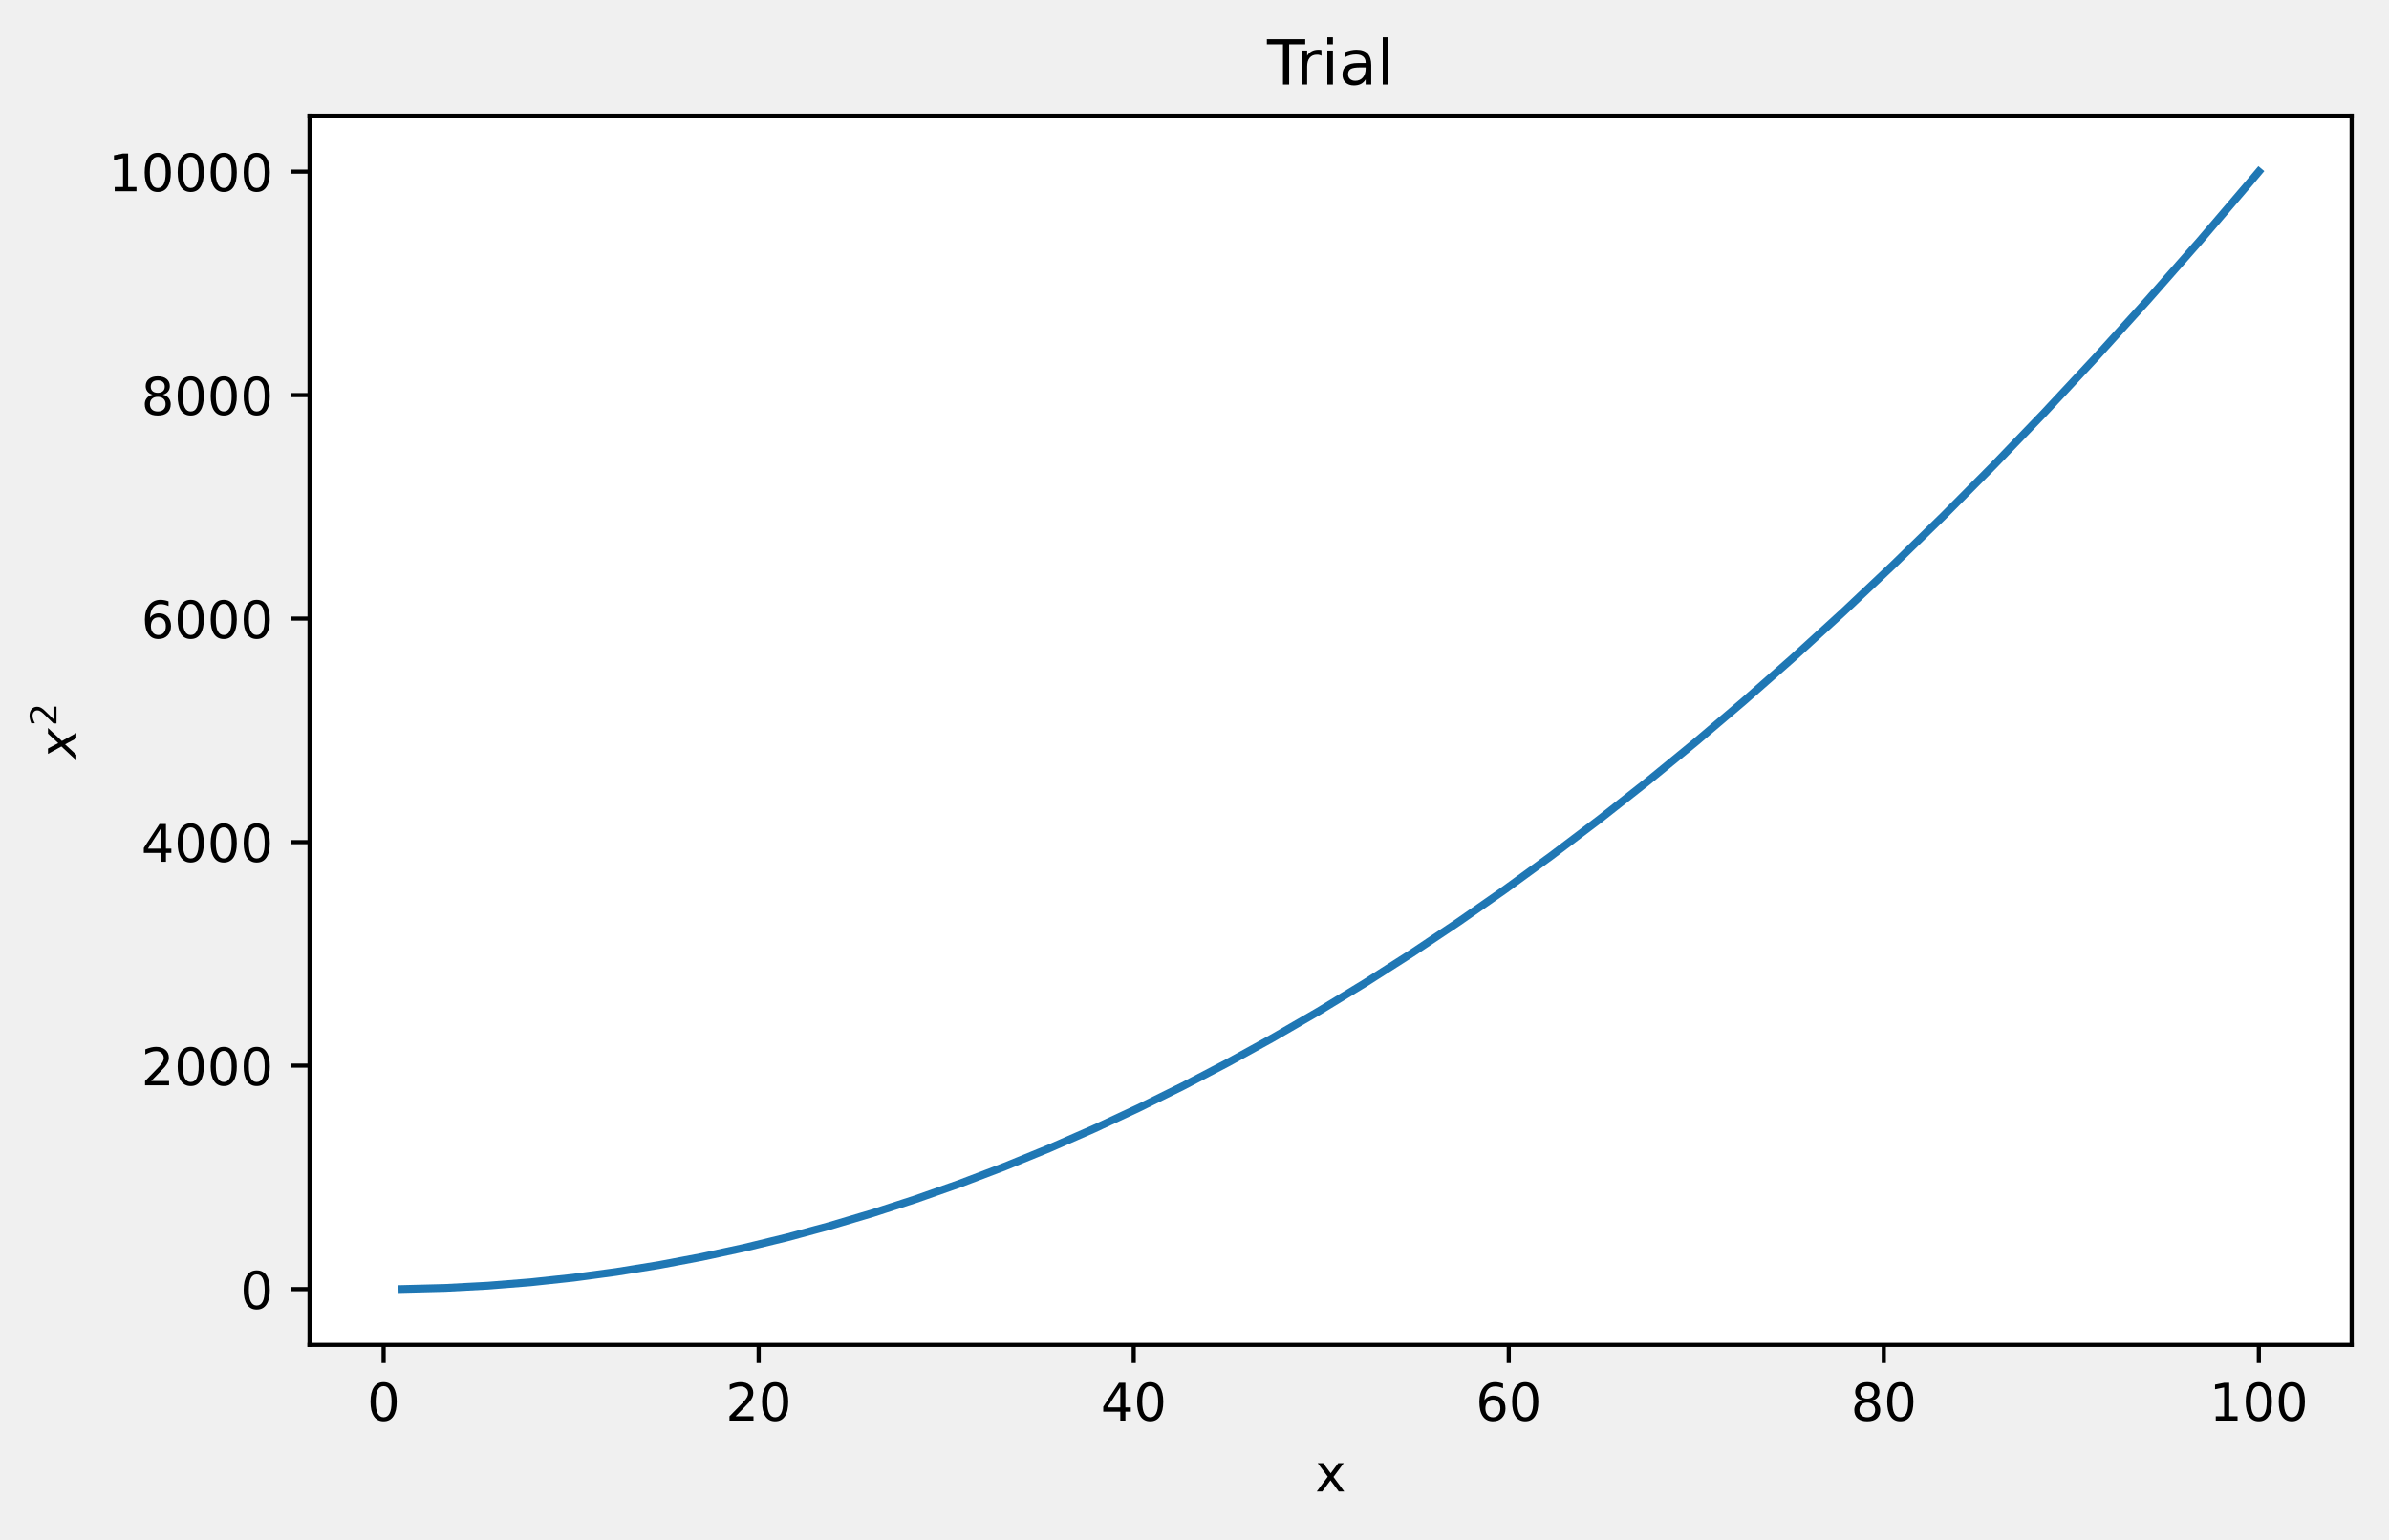
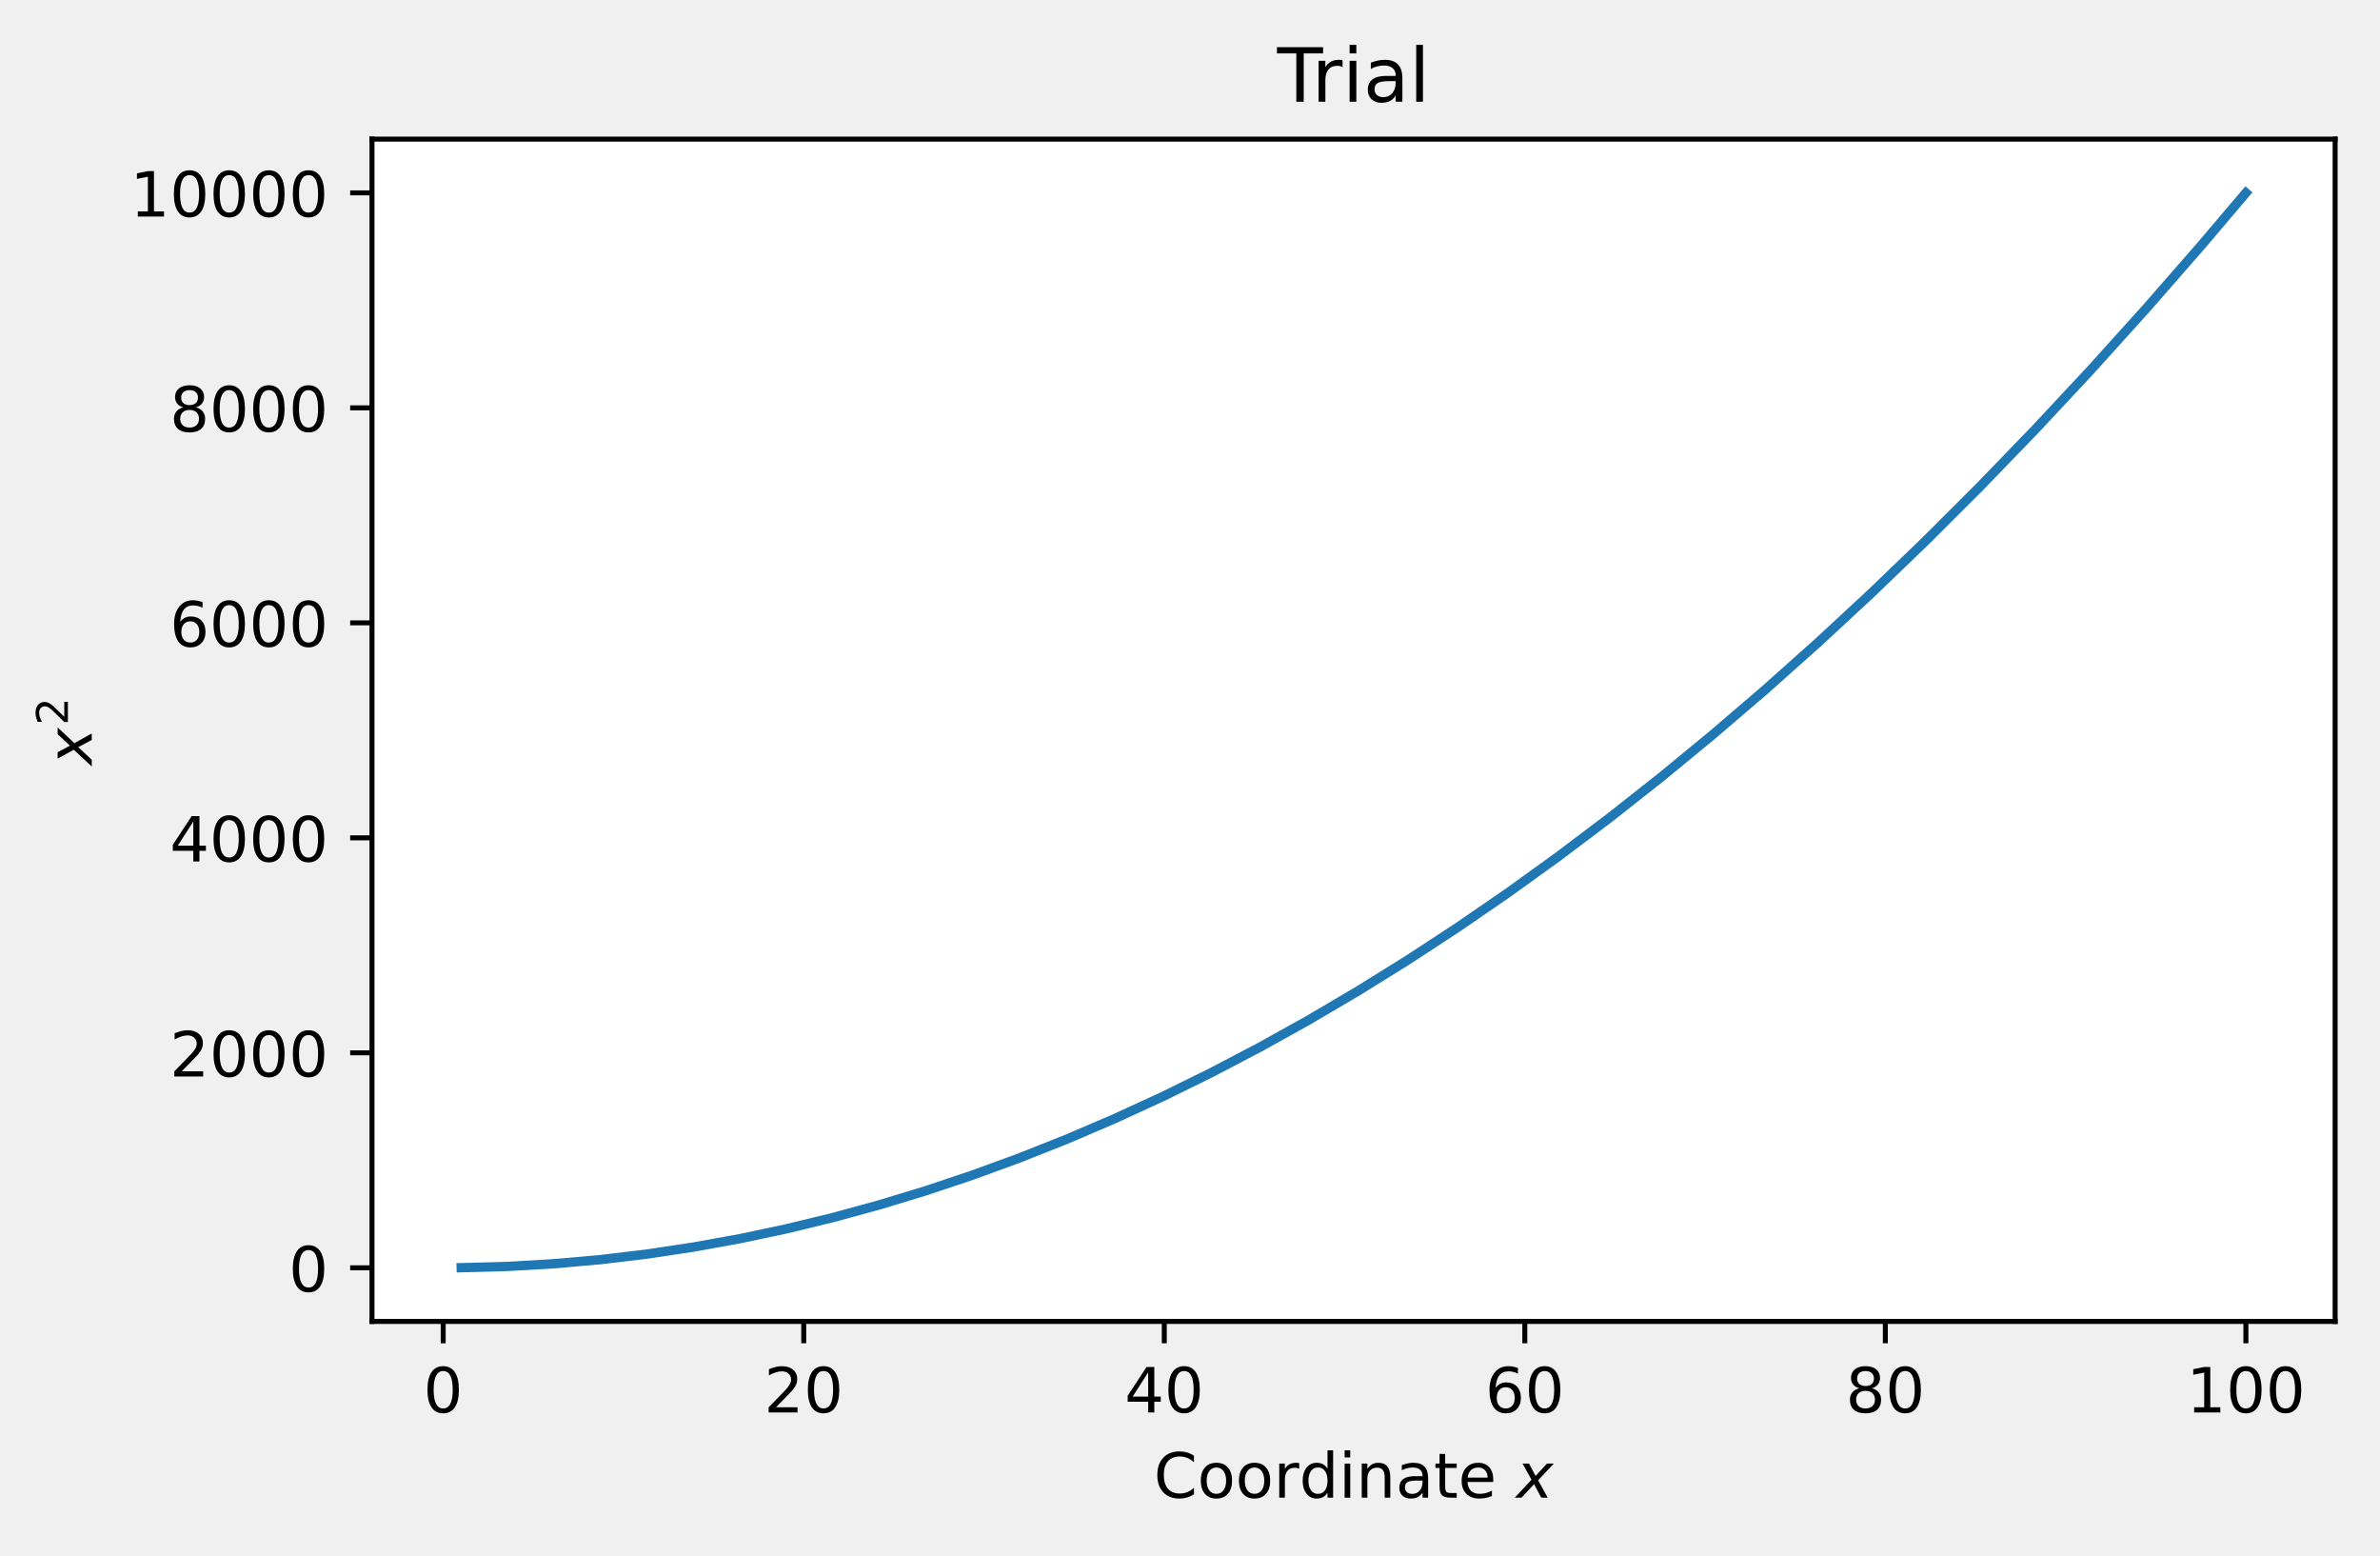
- <svg xmlns="http://www.w3.org/2000/svg" xmlns:xlink="http://www.w3.org/1999/xlink" height="296.959pt" version="1.1" viewBox="0 0 460.664 296.959" width="460.664pt">
+ <svg xmlns="http://www.w3.org/2000/svg" xmlns:xlink="http://www.w3.org/1999/xlink" height="249.542pt" version="1.1" viewBox="0 0 381.909 249.542" width="381.909pt">
  <defs>
    <style type="text/css">*{stroke-linecap:butt;stroke-linejoin:round;}</style>
  </defs>
  <g id="figure_1">
    <g id="patch_1">
-       <path d="M 0 296.959   L 460.664 296.959   L 460.664 0   L 0 0   z  " style="fill:none;" />
+       <path d="M 0 249.542   L 381.909 249.542   L 381.909 0   L 0 0   z  " style="fill:none;" />
    </g>
    <g id="axes_1">
      <g id="patch_2">
-         <path d="M 59.691 259.403   L 453.464 259.403   L 453.464 22.318   L 59.691 22.318   z  " style="fill:#ffffff;" />
+         <path d="M 59.691 211.986   L 374.709 211.986   L 374.709 22.318   L 59.691 22.318   z  " style="fill:#ffffff;" />
      </g>
      <g id="matplotlib.axis_1">
        <g id="xtick_1">
          <g id="line2d_1">
            <defs>
-               <path d="M 0 0   L 0 3.5   " id="me2d0c43f98" style="stroke:#000000;stroke-width:0.8;" />
+               <path d="M 0 0   L 0 3.5   " id="m7f304158c3" style="stroke:#000000;stroke-width:0.8;" />
            </defs>
            <g>
-               <use style="stroke:#000000;stroke-width:0.8;" x="73.973" xlink:href="#me2d0c43f98" y="259.403" />
+               <use style="stroke:#000000;stroke-width:0.8;" x="71.117" xlink:href="#m7f304158c3" y="211.986" />
            </g>
          </g>
          <g id="text_1">
-             <g transform="translate(70.79225 274.0015)scale(0.1 -0.1)">
+             <g transform="translate(67.93567 226.5845)scale(0.1 -0.1)">
              <defs>
                <path d="M 31.781 66.406   Q 24.172 66.406 20.328 58.906   Q 16.5 51.422 16.5 36.375   Q 16.5 21.391 20.328 13.891   Q 24.172 6.391 31.781 6.391   Q 39.453 6.391 43.281 13.891   Q 47.125 21.391 47.125 36.375   Q 47.125 51.422 43.281 58.906   Q 39.453 66.406 31.781 66.406   z  M 31.781 74.219   Q 44.047 74.219 50.516 64.516   Q 56.984 54.828 56.984 36.375   Q 56.984 17.969 50.516 8.266   Q 44.047 -1.422 31.781 -1.422   Q 19.531 -1.422 13.062 8.266   Q 6.594 17.969 6.594 36.375   Q 6.594 54.828 13.062 64.516   Q 19.531 74.219 31.781 74.219   z  " id="DejaVuSans-48" />
              </defs>
              <use xlink:href="#DejaVuSans-48" />
            </g>
          </g>
        </g>
        <g id="xtick_2">
          <g id="line2d_2">
            <g>
-               <use style="stroke:#000000;stroke-width:0.8;" x="146.292" xlink:href="#me2d0c43f98" y="259.403" />
+               <use style="stroke:#000000;stroke-width:0.8;" x="128.972" xlink:href="#m7f304158c3" y="211.986" />
            </g>
          </g>
          <g id="text_2">
-             <g transform="translate(139.9293 274.0015)scale(0.1 -0.1)">
+             <g transform="translate(122.6091 226.5845)scale(0.1 -0.1)">
              <defs>
                <path d="M 19.188 8.297   L 53.609 8.297   L 53.609 0   L 7.328 0   L 7.328 8.297   Q 12.938 14.109 22.625 23.891   Q 32.328 33.688 34.812 36.531   Q 39.547 41.844 41.422 45.531   Q 43.312 49.219 43.312 52.781   Q 43.312 58.594 39.234 62.25   Q 35.156 65.922 28.609 65.922   Q 23.969 65.922 18.812 64.312   Q 13.672 62.703 7.812 59.422   L 7.812 69.391   Q 13.766 71.781 18.938 73   Q 24.125 74.219 28.422 74.219   Q 39.75 74.219 46.484 68.547   Q 53.219 62.891 53.219 53.422   Q 53.219 48.922 51.531 44.891   Q 49.859 40.875 45.406 35.406   Q 44.188 33.984 37.641 27.219   Q 31.109 20.453 19.188 8.297   z  " id="DejaVuSans-50" />
              </defs>
              <use xlink:href="#DejaVuSans-50" />
              <use x="63.623" xlink:href="#DejaVuSans-48" />
            </g>
          </g>
        </g>
        <g id="xtick_3">
          <g id="line2d_3">
            <g>
-               <use style="stroke:#000000;stroke-width:0.8;" x="218.61" xlink:href="#me2d0c43f98" y="259.403" />
+               <use style="stroke:#000000;stroke-width:0.8;" x="186.826" xlink:href="#m7f304158c3" y="211.986" />
            </g>
          </g>
          <g id="text_3">
-             <g transform="translate(212.2477 274.0015)scale(0.1 -0.1)">
+             <g transform="translate(180.4638 226.5845)scale(0.1 -0.1)">
              <defs>
                <path d="M 37.797 64.312   L 12.891 25.391   L 37.797 25.391   z  M 35.203 72.906   L 47.609 72.906   L 47.609 25.391   L 58.016 25.391   L 58.016 17.188   L 47.609 17.188   L 47.609 0   L 37.797 0   L 37.797 17.188   L 4.891 17.188   L 4.891 26.703   z  " id="DejaVuSans-52" />
              </defs>
              <use xlink:href="#DejaVuSans-52" />
              <use x="63.623" xlink:href="#DejaVuSans-48" />
            </g>
          </g>
        </g>
        <g id="xtick_4">
          <g id="line2d_4">
            <g>
-               <use style="stroke:#000000;stroke-width:0.8;" x="290.929" xlink:href="#me2d0c43f98" y="259.403" />
+               <use style="stroke:#000000;stroke-width:0.8;" x="244.681" xlink:href="#m7f304158c3" y="211.986" />
            </g>
          </g>
          <g id="text_4">
-             <g transform="translate(284.566 274.0015)scale(0.1 -0.1)">
+             <g transform="translate(238.3184 226.5845)scale(0.1 -0.1)">
              <defs>
                <path d="M 33.016 40.375   Q 26.375 40.375 22.484 35.828   Q 18.609 31.297 18.609 23.391   Q 18.609 15.531 22.484 10.953   Q 26.375 6.391 33.016 6.391   Q 39.656 6.391 43.531 10.953   Q 47.406 15.531 47.406 23.391   Q 47.406 31.297 43.531 35.828   Q 39.656 40.375 33.016 40.375   z  M 52.594 71.297   L 52.594 62.312   Q 48.875 64.062 45.094 64.984   Q 41.312 65.922 37.594 65.922   Q 27.828 65.922 22.672 59.328   Q 17.531 52.734 16.797 39.406   Q 19.672 43.656 24.016 45.922   Q 28.375 48.188 33.594 48.188   Q 44.578 48.188 50.953 41.516   Q 57.328 34.859 57.328 23.391   Q 57.328 12.156 50.688 5.359   Q 44.047 -1.422 33.016 -1.422   Q 20.359 -1.422 13.672 8.266   Q 6.984 17.969 6.984 36.375   Q 6.984 53.656 15.188 63.938   Q 23.391 74.219 37.203 74.219   Q 40.922 74.219 44.703 73.484   Q 48.484 72.75 52.594 71.297   z  " id="DejaVuSans-54" />
              </defs>
              <use xlink:href="#DejaVuSans-54" />
              <use x="63.623" xlink:href="#DejaVuSans-48" />
            </g>
          </g>
        </g>
        <g id="xtick_5">
          <g id="line2d_5">
            <g>
-               <use style="stroke:#000000;stroke-width:0.8;" x="363.247" xlink:href="#me2d0c43f98" y="259.403" />
+               <use style="stroke:#000000;stroke-width:0.8;" x="302.536" xlink:href="#m7f304158c3" y="211.986" />
            </g>
          </g>
          <g id="text_5">
-             <g transform="translate(356.8843 274.0015)scale(0.1 -0.1)">
+             <g transform="translate(296.1731 226.5845)scale(0.1 -0.1)">
              <defs>
                <path d="M 31.781 34.625   Q 24.75 34.625 20.719 30.859   Q 16.703 27.094 16.703 20.516   Q 16.703 13.922 20.719 10.156   Q 24.75 6.391 31.781 6.391   Q 38.812 6.391 42.859 10.172   Q 46.922 13.969 46.922 20.516   Q 46.922 27.094 42.891 30.859   Q 38.875 34.625 31.781 34.625   z  M 21.922 38.812   Q 15.578 40.375 12.031 44.719   Q 8.5 49.078 8.5 55.328   Q 8.5 64.062 14.719 69.141   Q 20.953 74.219 31.781 74.219   Q 42.672 74.219 48.875 69.141   Q 55.078 64.062 55.078 55.328   Q 55.078 49.078 51.531 44.719   Q 48 40.375 41.703 38.812   Q 48.828 37.156 52.797 32.312   Q 56.781 27.484 56.781 20.516   Q 56.781 9.906 50.312 4.234   Q 43.844 -1.422 31.781 -1.422   Q 19.734 -1.422 13.25 4.234   Q 6.781 9.906 6.781 20.516   Q 6.781 27.484 10.781 32.312   Q 14.797 37.156 21.922 38.812   z  M 18.312 54.391   Q 18.312 48.734 21.844 45.562   Q 25.391 42.391 31.781 42.391   Q 38.141 42.391 41.719 45.562   Q 45.312 48.734 45.312 54.391   Q 45.312 60.062 41.719 63.234   Q 38.141 66.406 31.781 66.406   Q 25.391 66.406 21.844 63.234   Q 18.312 60.062 18.312 54.391   z  " id="DejaVuSans-56" />
              </defs>
              <use xlink:href="#DejaVuSans-56" />
              <use x="63.623" xlink:href="#DejaVuSans-48" />
            </g>
          </g>
        </g>
        <g id="xtick_6">
          <g id="line2d_6">
            <g>
-               <use style="stroke:#000000;stroke-width:0.8;" x="435.565" xlink:href="#me2d0c43f98" y="259.403" />
+               <use style="stroke:#000000;stroke-width:0.8;" x="360.39" xlink:href="#m7f304158c3" y="211.986" />
            </g>
          </g>
          <g id="text_6">
-             <g transform="translate(426.0214 274.0015)scale(0.1 -0.1)">
+             <g transform="translate(350.8465 226.5845)scale(0.1 -0.1)">
              <defs>
                <path d="M 12.406 8.297   L 28.516 8.297   L 28.516 63.922   L 10.984 60.406   L 10.984 69.391   L 28.422 72.906   L 38.281 72.906   L 38.281 8.297   L 54.391 8.297   L 54.391 0   L 12.406 0   z  " id="DejaVuSans-49" />
              </defs>
              <use xlink:href="#DejaVuSans-49" />
              <use x="63.623" xlink:href="#DejaVuSans-48" />
              <use x="127.246" xlink:href="#DejaVuSans-48" />
            </g>
          </g>
        </g>
        <g id="text_7">
-           <g transform="translate(253.6179 287.6796)scale(0.1 -0.1)">
+           <g transform="translate(185.15 240.2626)scale(0.1 -0.1)">
            <defs>
-               <path d="M 54.891 54.688   L 35.109 28.078   L 55.906 0   L 45.312 0   L 29.391 21.484   L 13.484 0   L 2.875 0   L 24.125 28.609   L 4.688 54.688   L 15.281 54.688   L 29.781 35.203   L 44.281 54.688   z  " id="DejaVuSans-120" />
+               <path d="M 64.406 67.281   L 64.406 56.891   Q 59.422 61.531 53.781 63.812   Q 48.141 66.109 41.797 66.109   Q 29.297 66.109 22.656 58.469   Q 16.016 50.828 16.016 36.375   Q 16.016 21.969 22.656 14.328   Q 29.297 6.688 41.797 6.688   Q 48.141 6.688 53.781 8.984   Q 59.422 11.281 64.406 15.922   L 64.406 5.609   Q 59.234 2.094 53.438 0.328   Q 47.656 -1.422 41.219 -1.422   Q 24.656 -1.422 15.125 8.703   Q 5.609 18.844 5.609 36.375   Q 5.609 53.953 15.125 64.078   Q 24.656 74.219 41.219 74.219   Q 47.75 74.219 53.531 72.484   Q 59.328 70.75 64.406 67.281   z  " id="DejaVuSans-67" />
+               <path d="M 30.609 48.391   Q 23.391 48.391 19.188 42.75   Q 14.984 37.109 14.984 27.297   Q 14.984 17.484 19.156 11.844   Q 23.344 6.203 30.609 6.203   Q 37.797 6.203 41.984 11.859   Q 46.188 17.531 46.188 27.297   Q 46.188 37.016 41.984 42.703   Q 37.797 48.391 30.609 48.391   z  M 30.609 56   Q 42.328 56 49.016 48.375   Q 55.719 40.766 55.719 27.297   Q 55.719 13.875 49.016 6.219   Q 42.328 -1.422 30.609 -1.422   Q 18.844 -1.422 12.172 6.219   Q 5.516 13.875 5.516 27.297   Q 5.516 40.766 12.172 48.375   Q 18.844 56 30.609 56   z  " id="DejaVuSans-111" />
+               <path d="M 41.109 46.297   Q 39.594 47.172 37.812 47.578   Q 36.031 48 33.891 48   Q 26.266 48 22.188 43.047   Q 18.109 38.094 18.109 28.812   L 18.109 0   L 9.078 0   L 9.078 54.688   L 18.109 54.688   L 18.109 46.188   Q 20.953 51.172 25.484 53.578   Q 30.031 56 36.531 56   Q 37.453 56 38.578 55.875   Q 39.703 55.766 41.062 55.516   z  " id="DejaVuSans-114" />
+               <path d="M 45.406 46.391   L 45.406 75.984   L 54.391 75.984   L 54.391 0   L 45.406 0   L 45.406 8.203   Q 42.578 3.328 38.25 0.953   Q 33.938 -1.422 27.875 -1.422   Q 17.969 -1.422 11.734 6.484   Q 5.516 14.406 5.516 27.297   Q 5.516 40.188 11.734 48.094   Q 17.969 56 27.875 56   Q 33.938 56 38.25 53.625   Q 42.578 51.266 45.406 46.391   z  M 14.797 27.297   Q 14.797 17.391 18.875 11.75   Q 22.953 6.109 30.078 6.109   Q 37.203 6.109 41.297 11.75   Q 45.406 17.391 45.406 27.297   Q 45.406 37.203 41.297 42.844   Q 37.203 48.484 30.078 48.484   Q 22.953 48.484 18.875 42.844   Q 14.797 37.203 14.797 27.297   z  " id="DejaVuSans-100" />
+               <path d="M 9.422 54.688   L 18.406 54.688   L 18.406 0   L 9.422 0   z  M 9.422 75.984   L 18.406 75.984   L 18.406 64.594   L 9.422 64.594   z  " id="DejaVuSans-105" />
+               <path d="M 54.891 33.016   L 54.891 0   L 45.906 0   L 45.906 32.719   Q 45.906 40.484 42.875 44.328   Q 39.844 48.188 33.797 48.188   Q 26.516 48.188 22.312 43.547   Q 18.109 38.922 18.109 30.906   L 18.109 0   L 9.078 0   L 9.078 54.688   L 18.109 54.688   L 18.109 46.188   Q 21.344 51.125 25.703 53.562   Q 30.078 56 35.797 56   Q 45.219 56 50.047 50.172   Q 54.891 44.344 54.891 33.016   z  " id="DejaVuSans-110" />
+               <path d="M 34.281 27.484   Q 23.391 27.484 19.188 25   Q 14.984 22.516 14.984 16.5   Q 14.984 11.719 18.141 8.906   Q 21.297 6.109 26.703 6.109   Q 34.188 6.109 38.703 11.406   Q 43.219 16.703 43.219 25.484   L 43.219 27.484   z  M 52.203 31.203   L 52.203 0   L 43.219 0   L 43.219 8.297   Q 40.141 3.328 35.547 0.953   Q 30.953 -1.422 24.312 -1.422   Q 15.922 -1.422 10.953 3.297   Q 6 8.016 6 15.922   Q 6 25.141 12.172 29.828   Q 18.359 34.516 30.609 34.516   L 43.219 34.516   L 43.219 35.406   Q 43.219 41.609 39.141 45   Q 35.062 48.391 27.688 48.391   Q 23 48.391 18.547 47.266   Q 14.109 46.141 10.016 43.891   L 10.016 52.203   Q 14.938 54.109 19.578 55.047   Q 24.219 56 28.609 56   Q 40.484 56 46.344 49.844   Q 52.203 43.703 52.203 31.203   z  " id="DejaVuSans-97" />
+               <path d="M 18.312 70.219   L 18.312 54.688   L 36.812 54.688   L 36.812 47.703   L 18.312 47.703   L 18.312 18.016   Q 18.312 11.328 20.141 9.422   Q 21.969 7.516 27.594 7.516   L 36.812 7.516   L 36.812 0   L 27.594 0   Q 17.188 0 13.234 3.875   Q 9.281 7.766 9.281 18.016   L 9.281 47.703   L 2.688 47.703   L 2.688 54.688   L 9.281 54.688   L 9.281 70.219   z  " id="DejaVuSans-116" />
+               <path d="M 56.203 29.594   L 56.203 25.203   L 14.891 25.203   Q 15.484 15.922 20.484 11.062   Q 25.484 6.203 34.422 6.203   Q 39.594 6.203 44.453 7.469   Q 49.312 8.734 54.109 11.281   L 54.109 2.781   Q 49.266 0.734 44.188 -0.344   Q 39.109 -1.422 33.891 -1.422   Q 20.797 -1.422 13.156 6.188   Q 5.516 13.812 5.516 26.812   Q 5.516 40.234 12.766 48.109   Q 20.016 56 32.328 56   Q 43.359 56 49.781 48.891   Q 56.203 41.797 56.203 29.594   z  M 47.219 32.234   Q 47.125 39.594 43.094 43.984   Q 39.062 48.391 32.422 48.391   Q 24.906 48.391 20.391 44.141   Q 15.875 39.891 15.188 32.172   z  " id="DejaVuSans-101" />
+               <path id="DejaVuSans-32" />
+               <path d="M 60.016 54.688   L 34.906 27.875   L 50.297 0   L 39.984 0   L 28.422 21.688   L 8.297 0   L -2.594 0   L 24.312 28.812   L 10.016 54.688   L 20.312 54.688   L 30.812 34.906   L 49.125 54.688   z  " id="DejaVuSans-Oblique-120" />
            </defs>
-             <use xlink:href="#DejaVuSans-120" />
+             <use transform="translate(0 0.015625)" xlink:href="#DejaVuSans-67" />
+             <use transform="translate(69.82422 0.015625)" xlink:href="#DejaVuSans-111" />
+             <use transform="translate(131.0059 0.015625)" xlink:href="#DejaVuSans-111" />
+             <use transform="translate(192.1875 0.015625)" xlink:href="#DejaVuSans-114" />
+             <use transform="translate(233.3008 0.015625)" xlink:href="#DejaVuSans-100" />
+             <use transform="translate(296.7773 0.015625)" xlink:href="#DejaVuSans-105" />
+             <use transform="translate(324.5605 0.015625)" xlink:href="#DejaVuSans-110" />
+             <use transform="translate(387.9395 0.015625)" xlink:href="#DejaVuSans-97" />
+             <use transform="translate(449.2188 0.015625)" xlink:href="#DejaVuSans-116" />
+             <use transform="translate(488.4277 0.015625)" xlink:href="#DejaVuSans-101" />
+             <use transform="translate(549.9512 0.015625)" xlink:href="#DejaVuSans-32" />
+             <use transform="translate(581.7383 0.015625)" xlink:href="#DejaVuSans-Oblique-120" />
          </g>
        </g>
      </g>
      <g id="matplotlib.axis_2">
        <g id="ytick_1">
          <g id="line2d_7">
            <defs>
-               <path d="M 0 0   L -3.5 0   " id="meae06d3dd4" style="stroke:#000000;stroke-width:0.8;" />
+               <path d="M 0 0   L -3.5 0   " id="m18988dbfd8" style="stroke:#000000;stroke-width:0.8;" />
            </defs>
            <g>
-               <use style="stroke:#000000;stroke-width:0.8;" x="59.691" xlink:href="#meae06d3dd4" y="248.648" />
+               <use style="stroke:#000000;stroke-width:0.8;" x="59.691" xlink:href="#m18988dbfd8" y="203.382" />
            </g>
          </g>
          <g id="text_8">
-             <g transform="translate(46.32812 252.4472)scale(0.1 -0.1)">
+             <g transform="translate(46.32812 207.1813)scale(0.1 -0.1)">
              <use xlink:href="#DejaVuSans-48" />
            </g>
          </g>
        </g>
        <g id="ytick_2">
          <g id="line2d_8">
            <g>
-               <use style="stroke:#000000;stroke-width:0.8;" x="59.691" xlink:href="#meae06d3dd4" y="205.537" />
+               <use style="stroke:#000000;stroke-width:0.8;" x="59.691" xlink:href="#m18988dbfd8" y="168.894" />
            </g>
          </g>
          <g id="text_9">
-             <g transform="translate(27.24063 209.3366)scale(0.1 -0.1)">
+             <g transform="translate(27.24063 172.6927)scale(0.1 -0.1)">
              <use xlink:href="#DejaVuSans-50" />
              <use x="63.623" xlink:href="#DejaVuSans-48" />
              <use x="127.246" xlink:href="#DejaVuSans-48" />
              <use x="190.869" xlink:href="#DejaVuSans-48" />
            </g>
          </g>
        </g>
        <g id="ytick_3">
          <g id="line2d_9">
            <g>
-               <use style="stroke:#000000;stroke-width:0.8;" x="59.691" xlink:href="#meae06d3dd4" y="162.427" />
+               <use style="stroke:#000000;stroke-width:0.8;" x="59.691" xlink:href="#m18988dbfd8" y="134.405" />
            </g>
          </g>
          <g id="text_10">
-             <g transform="translate(27.24063 166.2259)scale(0.1 -0.1)">
+             <g transform="translate(27.24063 138.2042)scale(0.1 -0.1)">
              <use xlink:href="#DejaVuSans-52" />
              <use x="63.623" xlink:href="#DejaVuSans-48" />
              <use x="127.246" xlink:href="#DejaVuSans-48" />
              <use x="190.869" xlink:href="#DejaVuSans-48" />
            </g>
          </g>
        </g>
        <g id="ytick_4">
          <g id="line2d_10">
            <g>
-               <use style="stroke:#000000;stroke-width:0.8;" x="59.691" xlink:href="#meae06d3dd4" y="119.316" />
+               <use style="stroke:#000000;stroke-width:0.8;" x="59.691" xlink:href="#m18988dbfd8" y="99.916" />
            </g>
          </g>
          <g id="text_11">
-             <g transform="translate(27.24063 123.1153)scale(0.1 -0.1)">
+             <g transform="translate(27.24063 103.7157)scale(0.1 -0.1)">
              <use xlink:href="#DejaVuSans-54" />
              <use x="63.623" xlink:href="#DejaVuSans-48" />
              <use x="127.246" xlink:href="#DejaVuSans-48" />
              <use x="190.869" xlink:href="#DejaVuSans-48" />
            </g>
          </g>
        </g>
        <g id="ytick_5">
          <g id="line2d_11">
            <g>
-               <use style="stroke:#000000;stroke-width:0.8;" x="59.691" xlink:href="#meae06d3dd4" y="76.205" />
+               <use style="stroke:#000000;stroke-width:0.8;" x="59.691" xlink:href="#m18988dbfd8" y="65.428" />
            </g>
          </g>
          <g id="text_12">
-             <g transform="translate(27.24063 80.00459)scale(0.1 -0.1)">
+             <g transform="translate(27.24063 69.22714)scale(0.1 -0.1)">
              <use xlink:href="#DejaVuSans-56" />
              <use x="63.623" xlink:href="#DejaVuSans-48" />
              <use x="127.246" xlink:href="#DejaVuSans-48" />
              <use x="190.869" xlink:href="#DejaVuSans-48" />
            </g>
          </g>
        </g>
        <g id="ytick_6">
          <g id="line2d_12">
            <g>
-               <use style="stroke:#000000;stroke-width:0.8;" x="59.691" xlink:href="#meae06d3dd4" y="33.095" />
+               <use style="stroke:#000000;stroke-width:0.8;" x="59.691" xlink:href="#m18988dbfd8" y="30.939" />
            </g>
          </g>
          <g id="text_13">
-             <g transform="translate(20.87813 36.89393)scale(0.1 -0.1)">
+             <g transform="translate(20.87813 34.73861)scale(0.1 -0.1)">
              <use xlink:href="#DejaVuSans-49" />
              <use x="63.623" xlink:href="#DejaVuSans-48" />
              <use x="127.246" xlink:href="#DejaVuSans-48" />
              <use x="190.869" xlink:href="#DejaVuSans-48" />
              <use x="254.492" xlink:href="#DejaVuSans-48" />
            </g>
          </g>
        </g>
        <g id="text_14">
-           <g transform="translate(14.79844 146.4106)rotate(-90)scale(0.1 -0.1)">
-             <defs>
-               <path d="M 60.016 54.688   L 34.906 27.875   L 50.297 0   L 39.984 0   L 28.422 21.688   L 8.297 0   L -2.594 0   L 24.312 28.812   L 10.016 54.688   L 20.312 54.688   L 30.812 34.906   L 49.125 54.688   z  " id="DejaVuSans-Oblique-120" />
-             </defs>
+           <g transform="translate(14.79844 122.7021)rotate(-90)scale(0.1 -0.1)">
            <use transform="translate(0 0.765625)" xlink:href="#DejaVuSans-Oblique-120" />
            <use transform="translate(63.64583 39.04688)scale(0.7)" xlink:href="#DejaVuSans-50" />
          </g>
        </g>
      </g>
      <g id="line2d_13">
-         <path clip-path="url(#pc1455ad97a)" d="M 77.589 248.626   L 85.831 248.416   L 94.073 247.982   L 102.314 247.324   L 110.556 246.442   L 118.798 245.336   L 127.04 244.006   L 135.281 242.451   L 143.523 240.673   L 151.765 238.672   L 160.006 236.446   L 168.248 233.996   L 176.49 231.322   L 185.09 228.293   L 193.69 225.02   L 202.29 221.504   L 210.89 217.743   L 219.49 213.739   L 228.09 209.491   L 236.69 204.998   L 245.29 200.263   L 254.248 195.07   L 263.206 189.613   L 272.165 183.891   L 281.123 177.905   L 290.082 171.654   L 299.04 165.138   L 308.357 158.081   L 317.673 150.738   L 326.99 143.108   L 336.307 135.193   L 345.623 126.991   L 355.298 118.171   L 364.973 109.042   L 374.648 99.605   L 384.323 89.859   L 393.998 79.804   L 404.032 69.051   L 414.065 57.966   L 424.098 46.549   L 434.132 34.8   L 435.565 33.095   L 435.565 33.095   " style="fill:none;stroke:#1f77b4;stroke-linecap:square;stroke-width:1.5;" />
+         <path clip-path="url(#p4069e4eee3)" d="M 74.01 203.365   L 81.463 203.161   L 88.916 202.729   L 96.37 202.068   L 103.823 201.178   L 111.276 200.058   L 118.73 198.71   L 126.183 197.133   L 133.636 195.327   L 141.09 193.292   L 148.543 191.028   L 155.996 188.535   L 163.45 185.813   L 171.19 182.744   L 178.93 179.428   L 186.67 175.866   L 194.41 172.056   L 202.15 167.999   L 209.89 163.696   L 217.917 158.972   L 225.943 153.983   L 233.97 148.728   L 241.997 143.208   L 250.023 137.422   L 258.337 131.15   L 266.65 124.592   L 274.963 117.75   L 283.277 110.623   L 291.877 102.951   L 300.477 94.974   L 309.077 86.692   L 317.677 78.105   L 326.564 68.911   L 335.45 59.392   L 344.337 49.548   L 353.224 39.378   L 360.39 30.939   L 360.39 30.939   " style="fill:none;stroke:#1f77b4;stroke-linecap:square;stroke-width:1.5;" />
      </g>
      <g id="patch_3">
-         <path d="M 59.691 259.403   L 59.691 22.318   " style="fill:none;stroke:#000000;stroke-linecap:square;stroke-linejoin:miter;stroke-width:0.8;" />
+         <path d="M 59.691 211.986   L 59.691 22.318   " style="fill:none;stroke:#000000;stroke-linecap:square;stroke-linejoin:miter;stroke-width:0.8;" />
      </g>
      <g id="patch_4">
-         <path d="M 453.464 259.403   L 453.464 22.318   " style="fill:none;stroke:#000000;stroke-linecap:square;stroke-linejoin:miter;stroke-width:0.8;" />
+         <path d="M 374.709 211.986   L 374.709 22.318   " style="fill:none;stroke:#000000;stroke-linecap:square;stroke-linejoin:miter;stroke-width:0.8;" />
      </g>
      <g id="patch_5">
-         <path d="M 59.691 259.403   L 453.464 259.403   " style="fill:none;stroke:#000000;stroke-linecap:square;stroke-linejoin:miter;stroke-width:0.8;" />
+         <path d="M 59.691 211.986   L 374.709 211.986   " style="fill:none;stroke:#000000;stroke-linecap:square;stroke-linejoin:miter;stroke-width:0.8;" />
      </g>
      <g id="patch_6">
-         <path d="M 59.691 22.318   L 453.464 22.318   " style="fill:none;stroke:#000000;stroke-linecap:square;stroke-linejoin:miter;stroke-width:0.8;" />
+         <path d="M 59.691 22.318   L 374.709 22.318   " style="fill:none;stroke:#000000;stroke-linecap:square;stroke-linejoin:miter;stroke-width:0.8;" />
      </g>
      <g id="text_15">
-         <g transform="translate(244.3204 16.31812)scale(0.12 -0.12)">
+         <g transform="translate(204.9431 16.31812)scale(0.12 -0.12)">
          <defs>
            <path d="M -0.297 72.906   L 61.375 72.906   L 61.375 64.594   L 35.5 64.594   L 35.5 0   L 25.594 0   L 25.594 64.594   L -0.297 64.594   z  " id="DejaVuSans-84" />
-             <path d="M 41.109 46.297   Q 39.594 47.172 37.812 47.578   Q 36.031 48 33.891 48   Q 26.266 48 22.188 43.047   Q 18.109 38.094 18.109 28.812   L 18.109 0   L 9.078 0   L 9.078 54.688   L 18.109 54.688   L 18.109 46.188   Q 20.953 51.172 25.484 53.578   Q 30.031 56 36.531 56   Q 37.453 56 38.578 55.875   Q 39.703 55.766 41.062 55.516   z  " id="DejaVuSans-114" />
-             <path d="M 9.422 54.688   L 18.406 54.688   L 18.406 0   L 9.422 0   z  M 9.422 75.984   L 18.406 75.984   L 18.406 64.594   L 9.422 64.594   z  " id="DejaVuSans-105" />
-             <path d="M 34.281 27.484   Q 23.391 27.484 19.188 25   Q 14.984 22.516 14.984 16.5   Q 14.984 11.719 18.141 8.906   Q 21.297 6.109 26.703 6.109   Q 34.188 6.109 38.703 11.406   Q 43.219 16.703 43.219 25.484   L 43.219 27.484   z  M 52.203 31.203   L 52.203 0   L 43.219 0   L 43.219 8.297   Q 40.141 3.328 35.547 0.953   Q 30.953 -1.422 24.312 -1.422   Q 15.922 -1.422 10.953 3.297   Q 6 8.016 6 15.922   Q 6 25.141 12.172 29.828   Q 18.359 34.516 30.609 34.516   L 43.219 34.516   L 43.219 35.406   Q 43.219 41.609 39.141 45   Q 35.062 48.391 27.688 48.391   Q 23 48.391 18.547 47.266   Q 14.109 46.141 10.016 43.891   L 10.016 52.203   Q 14.938 54.109 19.578 55.047   Q 24.219 56 28.609 56   Q 40.484 56 46.344 49.844   Q 52.203 43.703 52.203 31.203   z  " id="DejaVuSans-97" />
            <path d="M 9.422 75.984   L 18.406 75.984   L 18.406 0   L 9.422 0   z  " id="DejaVuSans-108" />
          </defs>
          <use xlink:href="#DejaVuSans-84" />
          <use x="46.334" xlink:href="#DejaVuSans-114" />
          <use x="87.447" xlink:href="#DejaVuSans-105" />
          <use x="115.23" xlink:href="#DejaVuSans-97" />
          <use x="176.51" xlink:href="#DejaVuSans-108" />
        </g>
      </g>
    </g>
  </g>
  <defs>
-     <clipPath id="pc1455ad97a">
-       <rect height="237.085" width="393.773" x="59.691" y="22.318" />
+     <clipPath id="p4069e4eee3">
+       <rect height="189.668" width="315.019" x="59.691" y="22.318" />
    </clipPath>
  </defs>
</svg>
